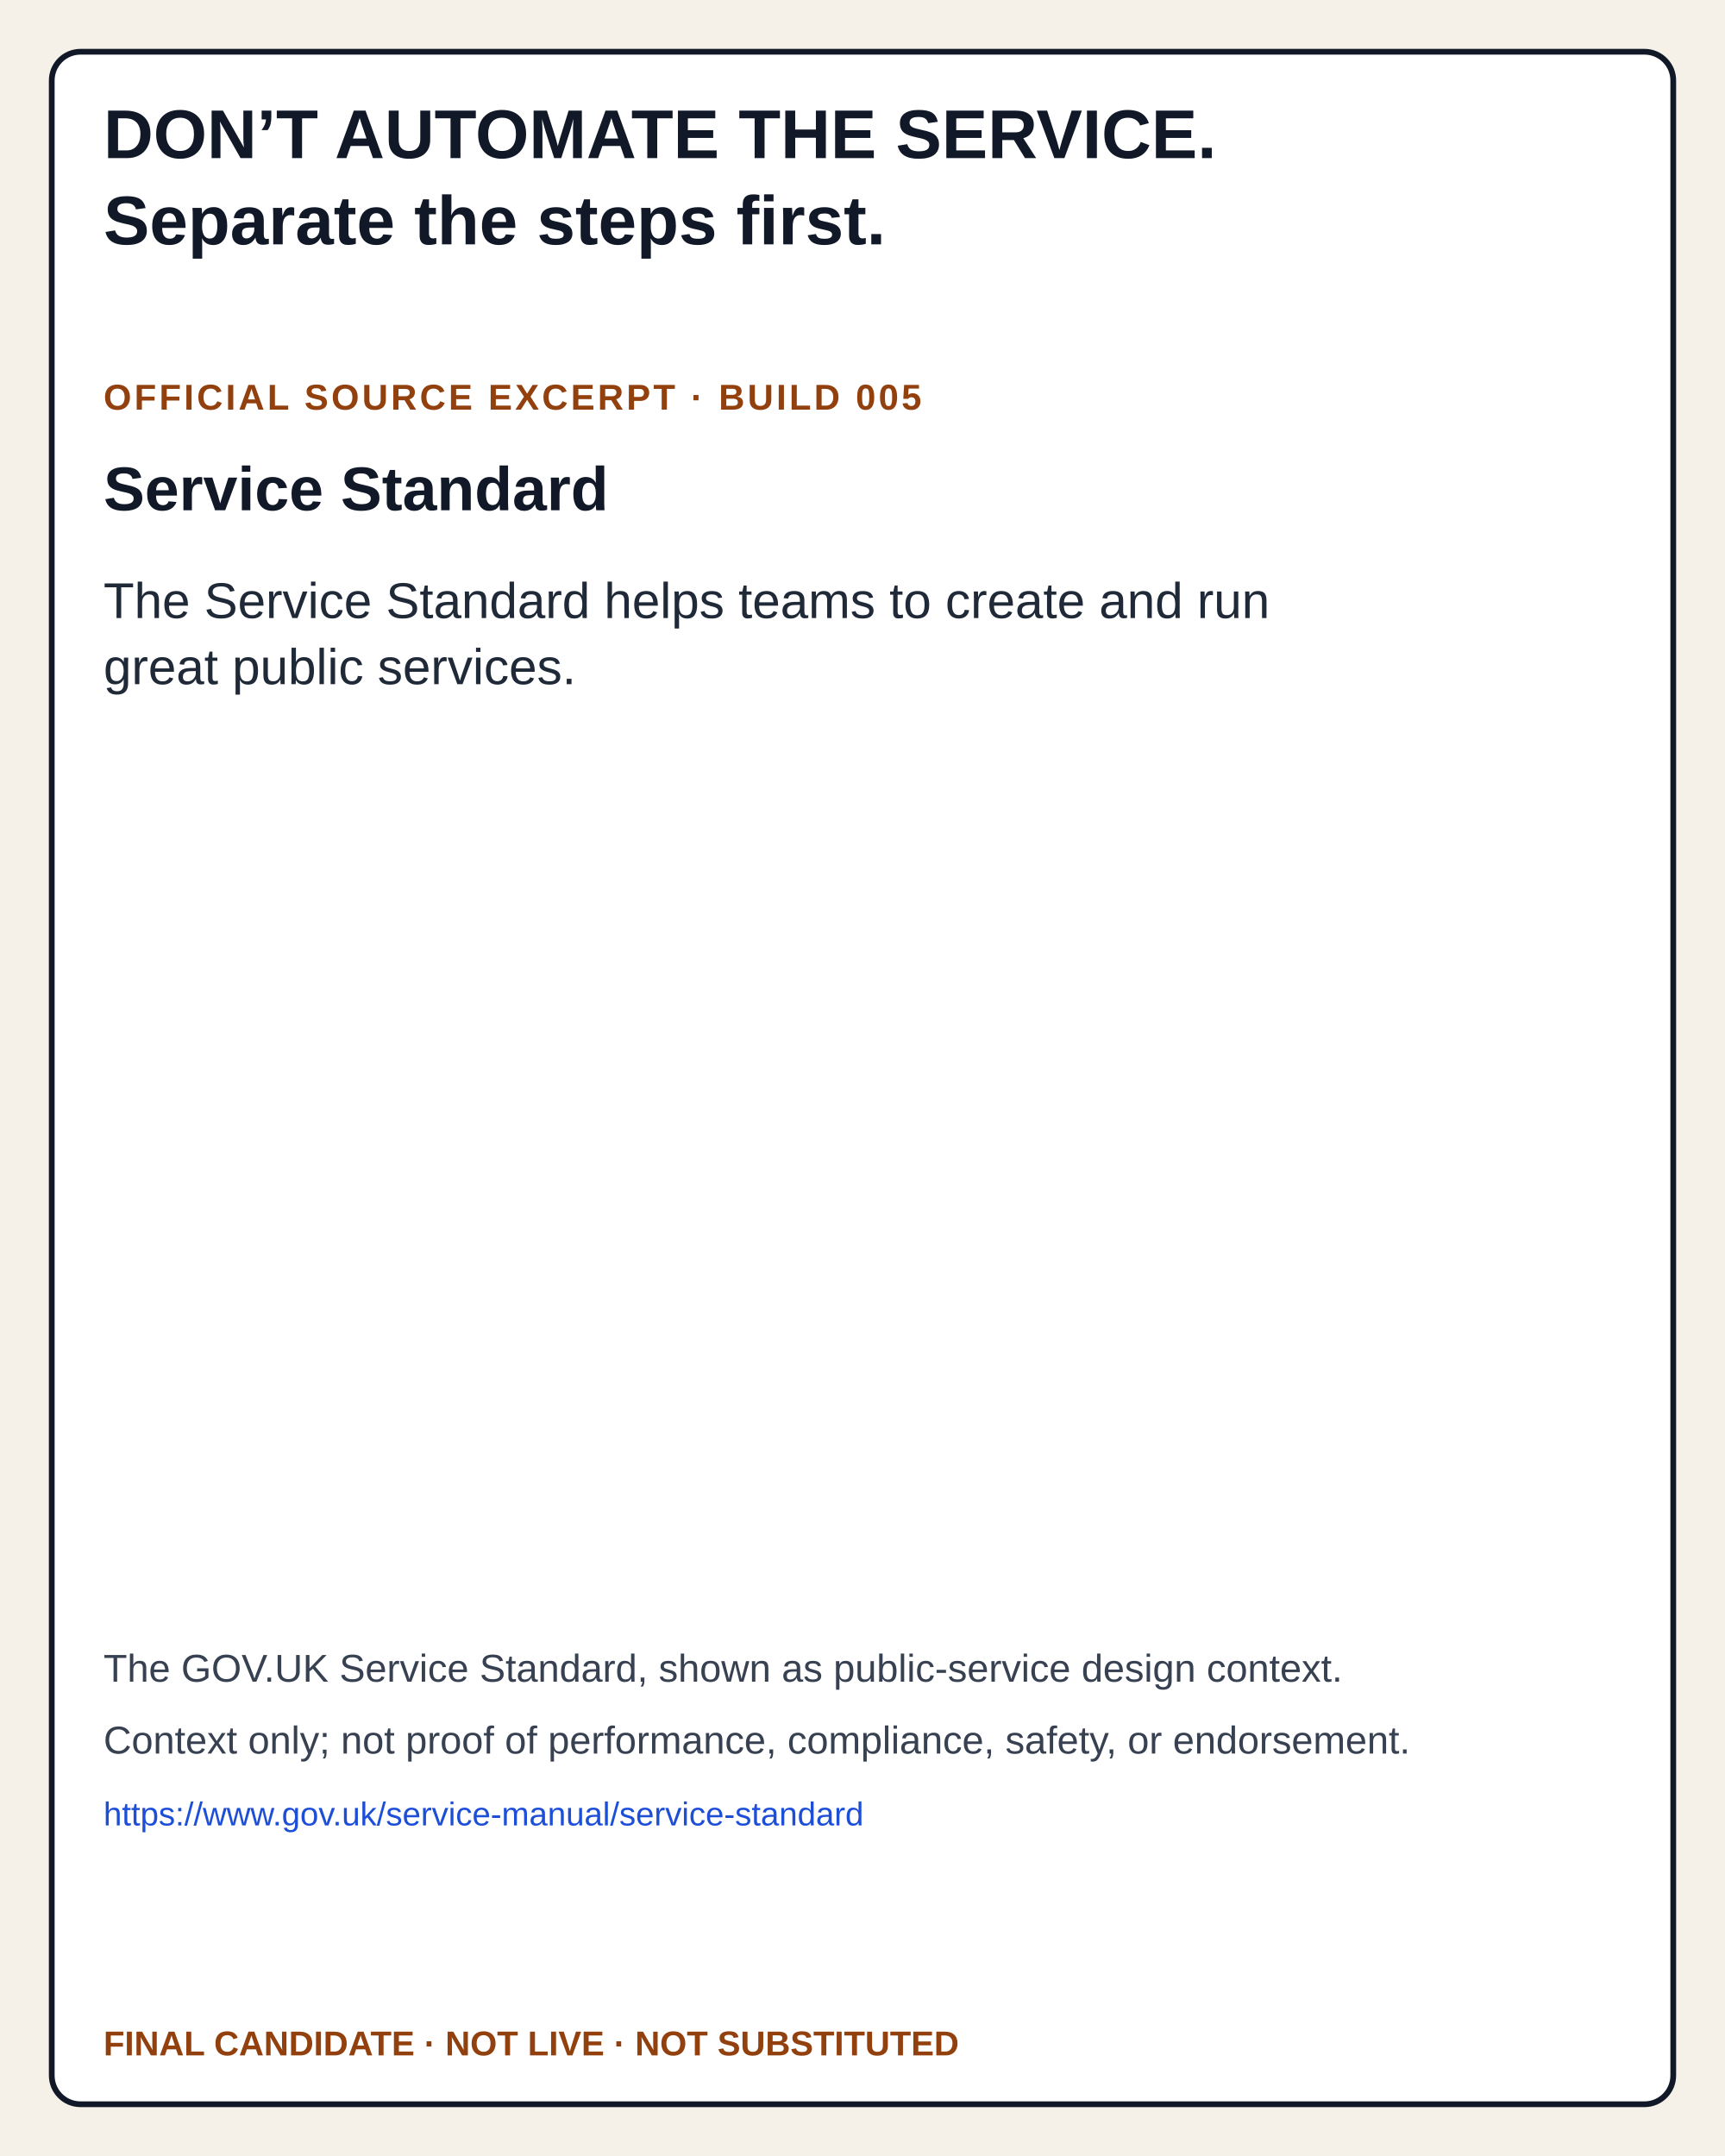
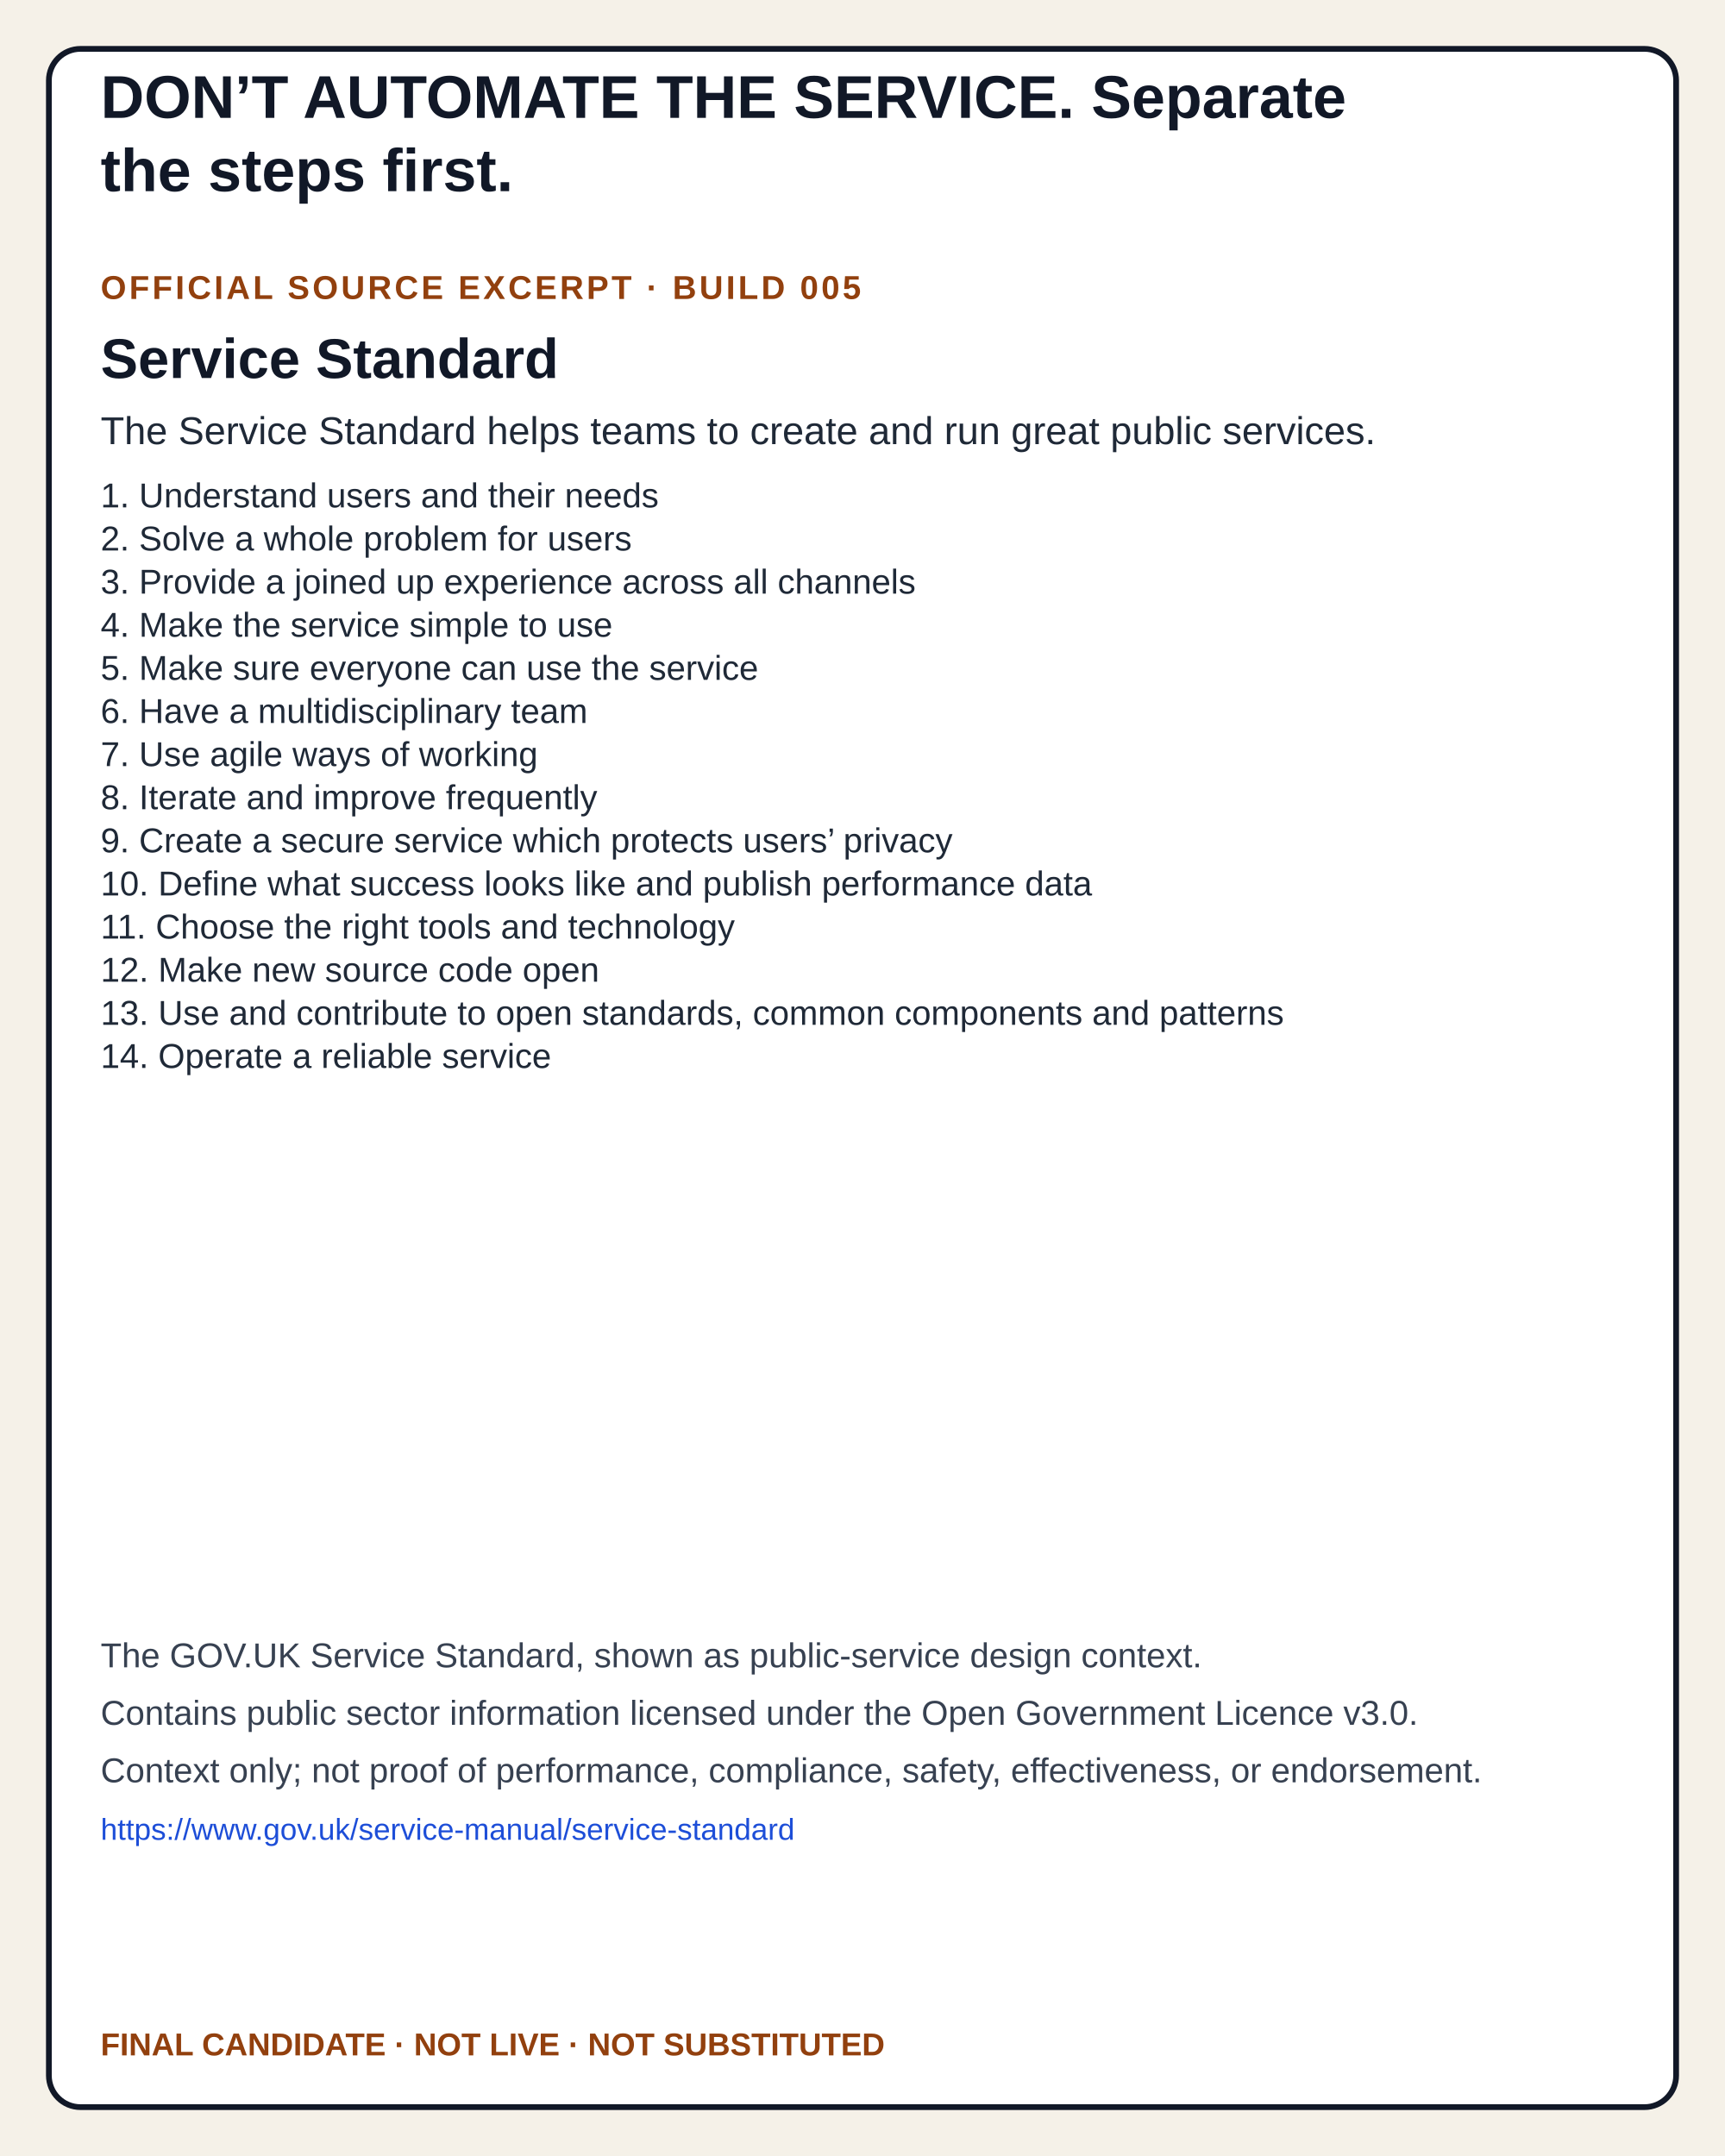
<svg xmlns="http://www.w3.org/2000/svg" width="1200" height="1500" viewBox="0 0 1200 1500" role="img" aria-labelledby="title desc">
  <rect width="1200" height="1500" fill="#f5f1e8" />
-   <rect x="36" y="36" width="1128" height="1428" rx="20" fill="white" stroke="#111827" stroke-width="4" />
-   <style>.h{font:800 48px Arial;fill:#111827}.e{font:700 25px Arial;fill:#92400e;letter-spacing:2px}.s{font:700 43px Arial;fill:#111827}.b{font:35px Arial;fill:#1f2937}.f{font:27px Arial;fill:#374151}.u{font:23px Arial;fill:#1d4ed8}.x{font:700 24px Arial;fill:#92400e}</style>
-   <text x="72" y="110" class="h">DON’T AUTOMATE THE SERVICE.</text>
-   <text x="72" y="170" class="h">Separate the steps first.</text>
-   <text x="72" y="285" class="e">OFFICIAL SOURCE EXCERPT · BUILD 005</text>
-   <text x="72" y="355" class="s">Service Standard</text>
-   <text x="72" y="430" class="b">The Service Standard helps teams to create and run</text>
-   <text x="72" y="476" class="b">great public services.</text>
-   <text x="72" y="1170" class="f">The GOV.UK Service Standard, shown as public-service design context.</text>
-   <text x="72" y="1220" class="f">Context only; not proof of performance, compliance, safety, or endorsement.</text>
-   <text x="72" y="1270" class="u">https://www.gov.uk/service-manual/service-standard</text>
-   <text x="72" y="1430" class="x">FINAL CANDIDATE · NOT LIVE · NOT SUBSTITUTED</text>
+   <rect x="34" y="34" width="1132" height="1432" rx="22" fill="#fff" stroke="#111827" stroke-width="4" />
+   <style>.hook{font:800 42px Arial;fill:#111827}.eye{font:700 23px Arial;fill:#92400e;letter-spacing:2px}.head{font:700 39px Arial;fill:#111827}.body{font:27px Arial;fill:#1f2937}.point{font:24px Arial;fill:#1f2937}.foot{font:24px Arial;fill:#374151}.url{font:21px Arial;fill:#1d4ed8}.state{font:700 22px Arial;fill:#92400e}</style>
+   <text x="70" y="82" class="hook">DON’T AUTOMATE THE SERVICE. Separate</text>
+   <text x="70" y="133" class="hook">the steps first.</text>
+   <text x="70" y="208" class="eye">OFFICIAL SOURCE EXCERPT · BUILD 005</text>
+   <text x="70" y="263" class="head">Service Standard</text>
+   <text x="70" y="309" class="body">The Service Standard helps teams to create and run great public services.</text>
+   <text x="70" y="353" class="point">1. Understand users and their needs</text>
+   <text x="70" y="383" class="point">2. Solve a whole problem for users</text>
+   <text x="70" y="413" class="point">3. Provide a joined up experience across all channels</text>
+   <text x="70" y="443" class="point">4. Make the service simple to use</text>
+   <text x="70" y="473" class="point">5. Make sure everyone can use the service</text>
+   <text x="70" y="503" class="point">6. Have a multidisciplinary team</text>
+   <text x="70" y="533" class="point">7. Use agile ways of working</text>
+   <text x="70" y="563" class="point">8. Iterate and improve frequently</text>
+   <text x="70" y="593" class="point">9. Create a secure service which protects users’ privacy</text>
+   <text x="70" y="623" class="point">10. Define what success looks like and publish performance data</text>
+   <text x="70" y="653" class="point">11. Choose the right tools and technology</text>
+   <text x="70" y="683" class="point">12. Make new source code open</text>
+   <text x="70" y="713" class="point">13. Use and contribute to open standards, common components and patterns</text>
+   <text x="70" y="743" class="point">14. Operate a reliable service</text>
+   <text x="70" y="1160" class="foot">The GOV.UK Service Standard, shown as public-service design context.</text>
+   <text x="70" y="1200" class="foot">Contains public sector information licensed under the Open Government Licence v3.0.</text>
+   <text x="70" y="1240" class="foot">Context only; not proof of performance, compliance, safety, effectiveness, or endorsement.</text>
+   <text x="70" y="1280" class="url">https://www.gov.uk/service-manual/service-standard</text>
+   <text x="70" y="1430" class="state">FINAL CANDIDATE · NOT LIVE · NOT SUBSTITUTED</text>
</svg>
